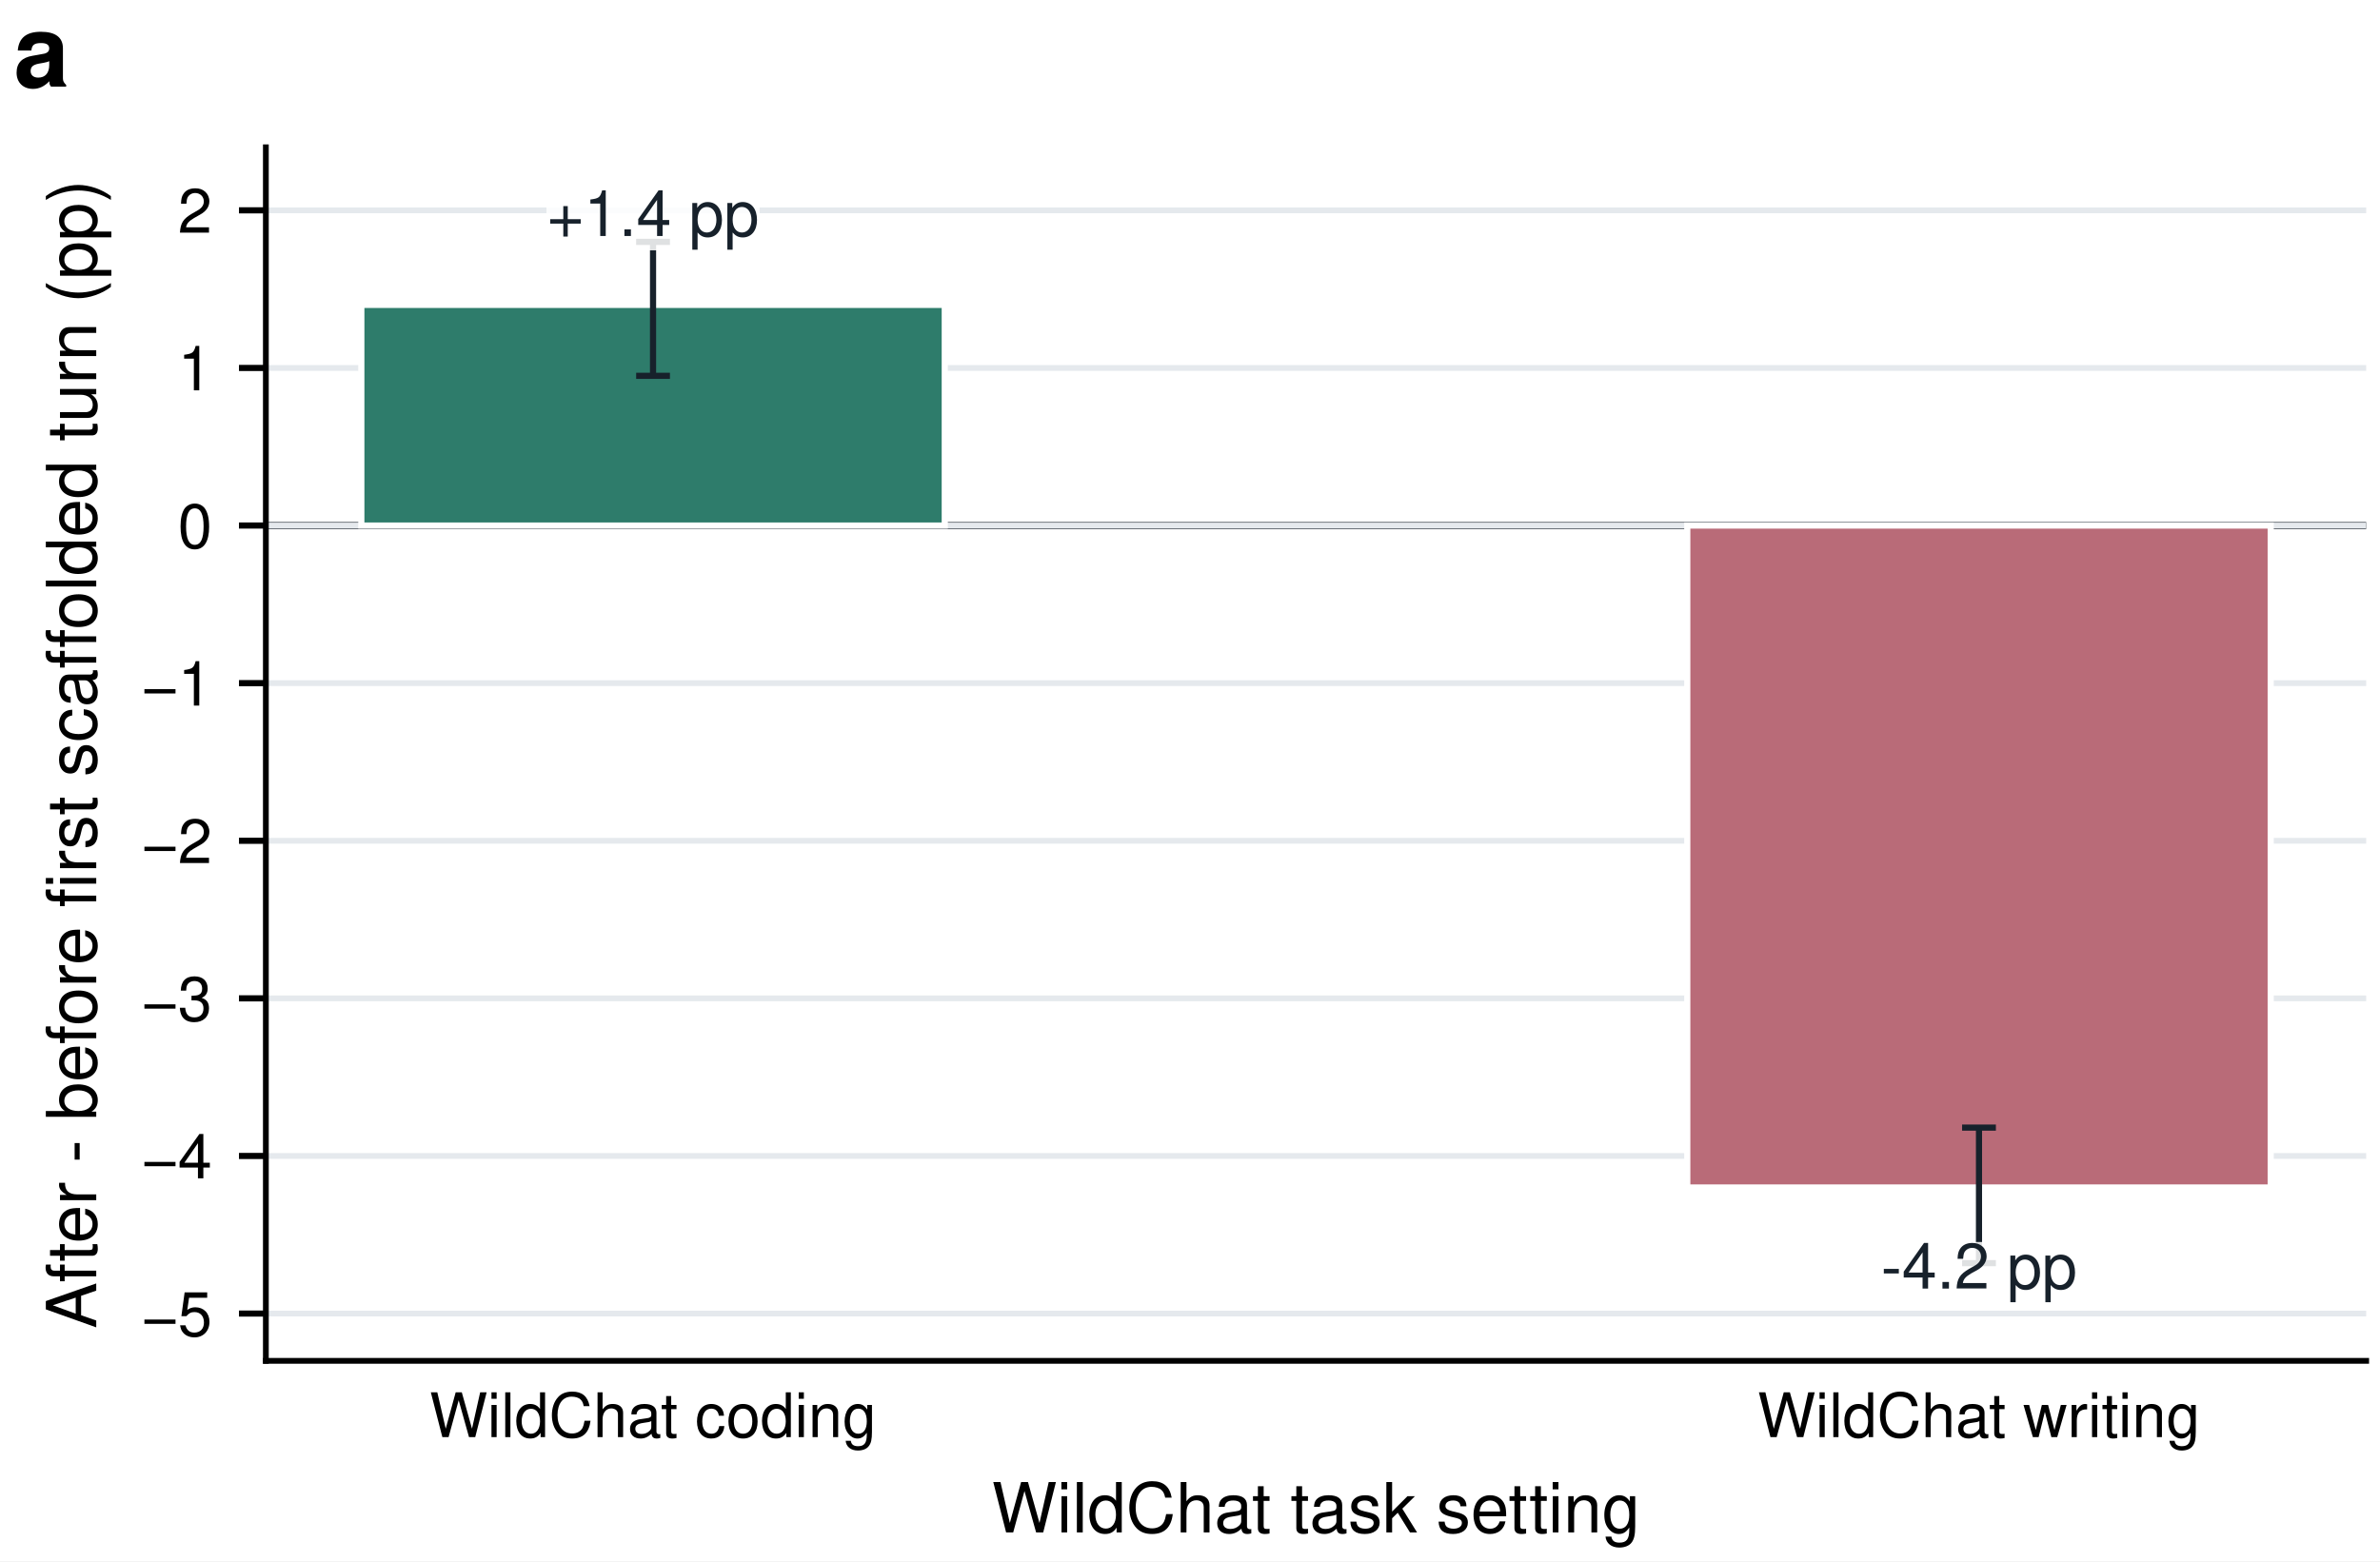
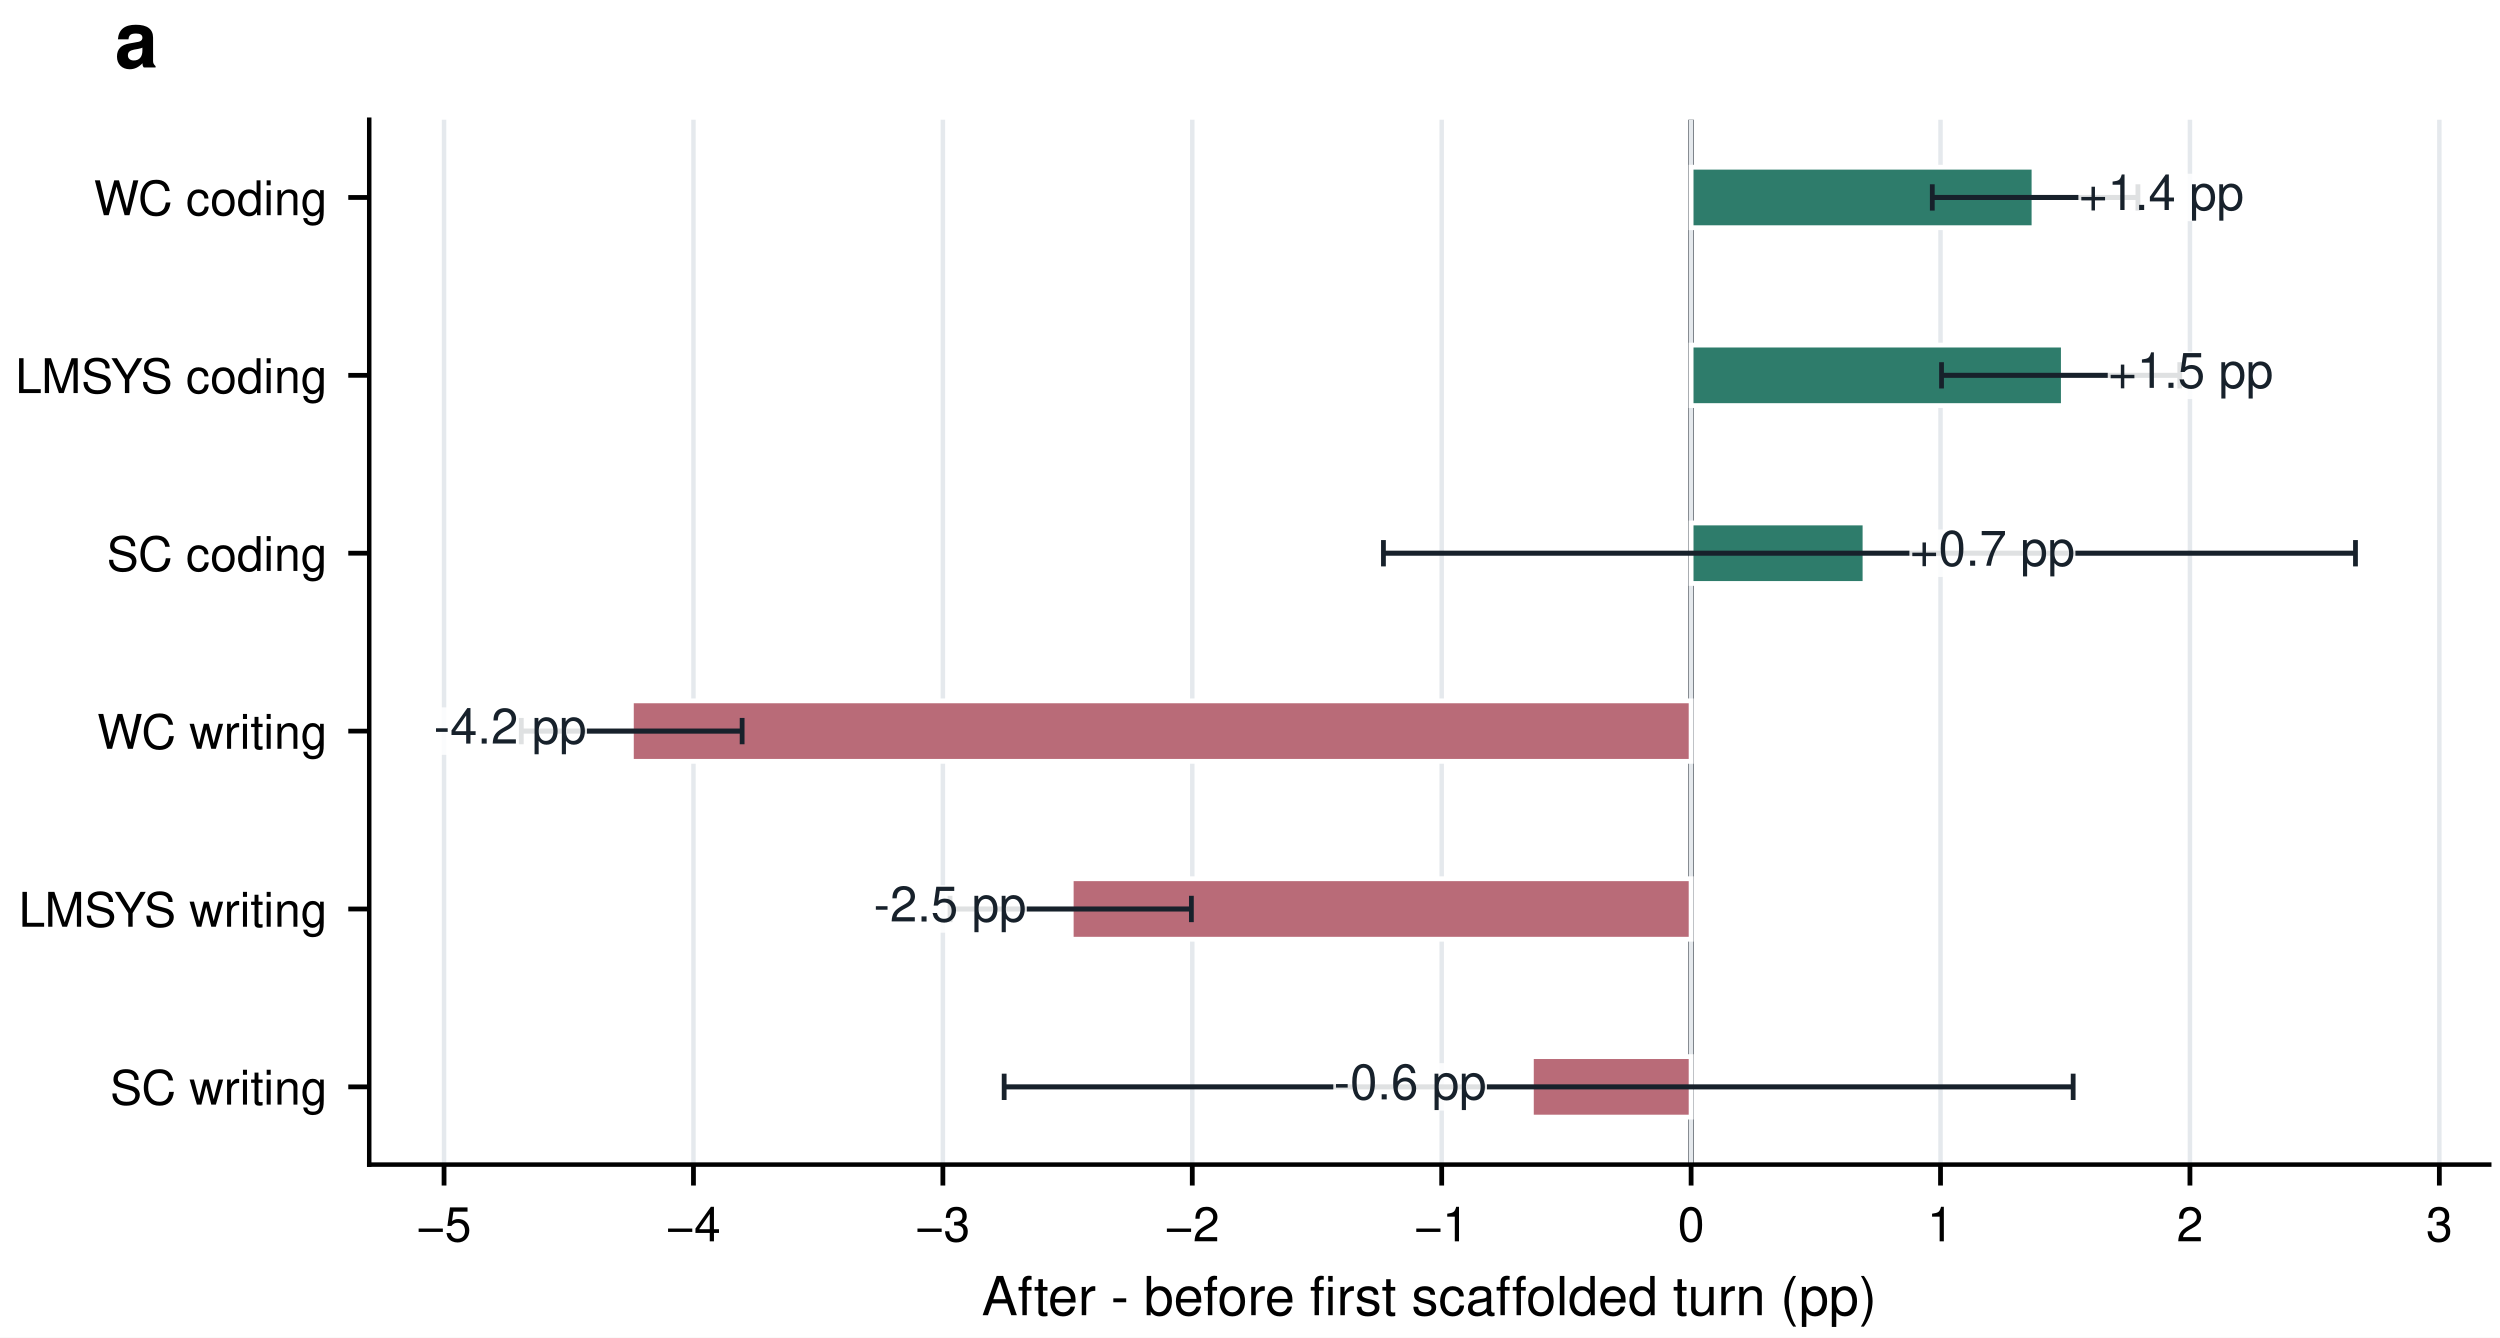
- <svg xmlns="http://www.w3.org/2000/svg" xmlns:xlink="http://www.w3.org/1999/xlink" width="309.83pt" height="203.283pt" viewBox="0 0 309.83 203.283" version="1.1">
+ <svg xmlns="http://www.w3.org/2000/svg" xmlns:xlink="http://www.w3.org/1999/xlink" width="417.84pt" height="223.572pt" viewBox="0 0 417.84 223.572" version="1.1">
  <defs>
    <style type="text/css">*{stroke-linejoin: round; stroke-linecap: butt}</style>
  </defs>
  <g id="figure_1">
    <g id="patch_1">
-       <path d="M 0 203.283 L 309.83 203.283 L 309.83 0 L 0 0 z " style="fill: #ffffff" />
+       <path d="M 0 223.572 L 417.84 223.572 L 417.84 0 L 0 0 z " style="fill: #ffffff" />
    </g>
    <g id="axes_1">
      <g id="patch_2">
-         <path d="M 34.61 177.182 L 308.03 177.182 L 308.03 19.178 L 34.61 19.178 z " style="fill: #ffffff" />
+         <path d="M 61.71 194.646 L 416.04 194.646 L 416.04 20.01 L 61.71 20.01 z " style="fill: #ffffff" />
      </g>
      <g id="line2d_1">
-         <path d="M 34.61 68.426 L 308.03 68.426 " clip-path="url(#p19266c0c25)" style="fill: none; stroke: #17212b; stroke-width: 0.9; stroke-linecap: square" />
+         <path d="M 282.645 194.646 L 282.645 20.01 " clip-path="url(#pc650667930)" style="fill: none; stroke: #17212b; stroke-width: 0.9; stroke-linecap: square" />
      </g>
      <g id="matplotlib.axis_1">
        <g id="xtick_1">
-           <g id="line2d_2" />
+           <g id="line2d_2">
+             <path d="M 74.216 194.646 L 74.216 20.01 " clip-path="url(#pc650667930)" style="fill: none; stroke: #e5e9ed; stroke-width: 0.75; stroke-linecap: square" />
+           </g>
+           <g id="line2d_3">
+             <defs>
+               <path id="m1765ef6d72" d="M 0 0 L 0 3.5 " style="stroke: #000000; stroke-width: 0.8" />
+             </defs>
+             <g>
+               <use xlink:href="#m1765ef6d72" x="74.216" y="194.646" style="stroke: #000000; stroke-width: 0.8" />
+             </g>
+           </g>
          <g id="text_1">
-             <text style="font-size: 8px; font-family: 'Nimbus Sans'; text-anchor: middle" x="85.014" y="187.11" transform="rotate(-0 85.01358 187.1095)">WildChat coding</text>
+             <text style="font-size: 8px; font-family: 'Nimbus Sans'; text-anchor: middle" x="74.216" y="207.478" transform="rotate(-0 74.21577 207.4781)">−5</text>
          </g>
        </g>
        <g id="xtick_2">
-           <g id="line2d_3" />
+           <g id="line2d_4">
+             <path d="M 115.902 194.646 L 115.902 20.01 " clip-path="url(#pc650667930)" style="fill: none; stroke: #e5e9ed; stroke-width: 0.75; stroke-linecap: square" />
+           </g>
+           <g id="line2d_5">
+             <g>
+               <use xlink:href="#m1765ef6d72" x="115.902" y="194.646" style="stroke: #000000; stroke-width: 0.8" />
+             </g>
+           </g>
          <g id="text_2">
-             <text style="font-size: 8px; font-family: 'Nimbus Sans'; text-anchor: middle" x="257.627" y="187.11" transform="rotate(-0 257.6272 187.1095)">WildChat writing</text>
-           </g>
-         </g>
-         <g id="text_3">
-           <text style="font-size: 9px; font-family: 'Nimbus Sans'; text-anchor: middle" x="171.32" y="199.522" transform="rotate(-0 171.3204 199.5217)">WildChat task setting</text>
+             <text style="font-size: 8px; font-family: 'Nimbus Sans'; text-anchor: middle" x="115.902" y="207.478" transform="rotate(-0 115.9016 207.4781)">−4</text>
+           </g>
+         </g>
+         <g id="xtick_3">
+           <g id="line2d_6">
+             <path d="M 157.588 194.646 L 157.588 20.01 " clip-path="url(#pc650667930)" style="fill: none; stroke: #e5e9ed; stroke-width: 0.75; stroke-linecap: square" />
+           </g>
+           <g id="line2d_7">
+             <g>
+               <use xlink:href="#m1765ef6d72" x="157.588" y="194.646" style="stroke: #000000; stroke-width: 0.8" />
+             </g>
+           </g>
+           <g id="text_3">
+             <text style="font-size: 8px; font-family: 'Nimbus Sans'; text-anchor: middle" x="157.588" y="207.478" transform="rotate(-0 157.5875 207.4781)">−3</text>
+           </g>
+         </g>
+         <g id="xtick_4">
+           <g id="line2d_8">
+             <path d="M 199.273 194.646 L 199.273 20.01 " clip-path="url(#pc650667930)" style="fill: none; stroke: #e5e9ed; stroke-width: 0.75; stroke-linecap: square" />
+           </g>
+           <g id="line2d_9">
+             <g>
+               <use xlink:href="#m1765ef6d72" x="199.273" y="194.646" style="stroke: #000000; stroke-width: 0.8" />
+             </g>
+           </g>
+           <g id="text_4">
+             <text style="font-size: 8px; font-family: 'Nimbus Sans'; text-anchor: middle" x="199.273" y="207.478" transform="rotate(-0 199.2734 207.4781)">−2</text>
+           </g>
+         </g>
+         <g id="xtick_5">
+           <g id="line2d_10">
+             <path d="M 240.959 194.646 L 240.959 20.01 " clip-path="url(#pc650667930)" style="fill: none; stroke: #e5e9ed; stroke-width: 0.75; stroke-linecap: square" />
+           </g>
+           <g id="line2d_11">
+             <g>
+               <use xlink:href="#m1765ef6d72" x="240.959" y="194.646" style="stroke: #000000; stroke-width: 0.8" />
+             </g>
+           </g>
+           <g id="text_5">
+             <text style="font-size: 8px; font-family: 'Nimbus Sans'; text-anchor: middle" x="240.959" y="207.478" transform="rotate(-0 240.9593 207.4781)">−1</text>
+           </g>
+         </g>
+         <g id="xtick_6">
+           <g id="line2d_12">
+             <path d="M 282.645 194.646 L 282.645 20.01 " clip-path="url(#pc650667930)" style="fill: none; stroke: #e5e9ed; stroke-width: 0.75; stroke-linecap: square" />
+           </g>
+           <g id="line2d_13">
+             <g>
+               <use xlink:href="#m1765ef6d72" x="282.645" y="194.646" style="stroke: #000000; stroke-width: 0.8" />
+             </g>
+           </g>
+           <g id="text_6">
+             <text style="font-size: 8px; font-family: 'Nimbus Sans'; text-anchor: middle" x="282.645" y="207.478" transform="rotate(-0 282.6452 207.4781)">0</text>
+           </g>
+         </g>
+         <g id="xtick_7">
+           <g id="line2d_14">
+             <path d="M 324.331 194.646 L 324.331 20.01 " clip-path="url(#pc650667930)" style="fill: none; stroke: #e5e9ed; stroke-width: 0.75; stroke-linecap: square" />
+           </g>
+           <g id="line2d_15">
+             <g>
+               <use xlink:href="#m1765ef6d72" x="324.331" y="194.646" style="stroke: #000000; stroke-width: 0.8" />
+             </g>
+           </g>
+           <g id="text_7">
+             <text style="font-size: 8px; font-family: 'Nimbus Sans'; text-anchor: middle" x="324.331" y="207.478" transform="rotate(-0 324.3311 207.4781)">1</text>
+           </g>
+         </g>
+         <g id="xtick_8">
+           <g id="line2d_16">
+             <path d="M 366.017 194.646 L 366.017 20.01 " clip-path="url(#pc650667930)" style="fill: none; stroke: #e5e9ed; stroke-width: 0.75; stroke-linecap: square" />
+           </g>
+           <g id="line2d_17">
+             <g>
+               <use xlink:href="#m1765ef6d72" x="366.017" y="194.646" style="stroke: #000000; stroke-width: 0.8" />
+             </g>
+           </g>
+           <g id="text_8">
+             <text style="font-size: 8px; font-family: 'Nimbus Sans'; text-anchor: middle" x="366.017" y="207.478" transform="rotate(-0 366.0169 207.4781)">2</text>
+           </g>
+         </g>
+         <g id="xtick_9">
+           <g id="line2d_18">
+             <path d="M 407.703 194.646 L 407.703 20.01 " clip-path="url(#pc650667930)" style="fill: none; stroke: #e5e9ed; stroke-width: 0.75; stroke-linecap: square" />
+           </g>
+           <g id="line2d_19">
+             <g>
+               <use xlink:href="#m1765ef6d72" x="407.703" y="194.646" style="stroke: #000000; stroke-width: 0.8" />
+             </g>
+           </g>
+           <g id="text_9">
+             <text style="font-size: 8px; font-family: 'Nimbus Sans'; text-anchor: middle" x="407.703" y="207.478" transform="rotate(-0 407.7028 207.4781)">3</text>
+           </g>
+         </g>
+         <g id="text_10">
+           <text style="font-size: 9px; font-family: 'Nimbus Sans'; text-anchor: middle" x="238.875" y="219.81" transform="rotate(-0 238.875 219.8101)">After - before first scaffolded turn (pp)</text>
        </g>
      </g>
      <g id="matplotlib.axis_2">
        <g id="ytick_1">
-           <g id="line2d_4">
-             <path d="M 34.61 171.026 L 308.03 171.026 " clip-path="url(#p19266c0c25)" style="fill: none; stroke: #e5e9ed; stroke-width: 0.75; stroke-linecap: square" />
-           </g>
-           <g id="line2d_5">
+           <g id="line2d_20">
            <defs>
-               <path id="m999995a0e5" d="M 0 0 L -3.5 0 " style="stroke: #000000; stroke-width: 0.8" />
+               <path id="m152ecb1155" d="M 0 0 L -3.5 0 " style="stroke: #000000; stroke-width: 0.8" />
            </defs>
            <g>
-               <use xlink:href="#m999995a0e5" x="34.61" y="171.026" style="stroke: #000000; stroke-width: 0.8" />
-             </g>
-           </g>
-           <g id="text_4">
-             <text style="font-size: 8px; font-family: 'Nimbus Sans'; text-anchor: end" x="27.61" y="173.942" transform="rotate(-0 27.6104 173.9423)">−5</text>
+               <use xlink:href="#m152ecb1155" x="61.71" y="33.002" style="stroke: #000000; stroke-width: 0.8" />
+             </g>
+           </g>
+           <g id="text_11">
+             <text style="font-size: 8px; font-family: 'Nimbus Sans'; text-anchor: end" x="54.71" y="35.966" transform="rotate(-0 54.71 35.96552)">WC coding</text>
          </g>
        </g>
        <g id="ytick_2">
-           <g id="line2d_6">
-             <path d="M 34.61 150.506 L 308.03 150.506 " clip-path="url(#p19266c0c25)" style="fill: none; stroke: #e5e9ed; stroke-width: 0.75; stroke-linecap: square" />
-           </g>
-           <g id="line2d_7">
-             <g>
-               <use xlink:href="#m999995a0e5" x="34.61" y="150.506" style="stroke: #000000; stroke-width: 0.8" />
-             </g>
-           </g>
-           <g id="text_5">
-             <text style="font-size: 8px; font-family: 'Nimbus Sans'; text-anchor: end" x="27.61" y="153.422" transform="rotate(-0 27.6104 153.4223)">−4</text>
+           <g id="line2d_21">
+             <g>
+               <use xlink:href="#m152ecb1155" x="61.71" y="62.732" style="stroke: #000000; stroke-width: 0.8" />
+             </g>
+           </g>
+           <g id="text_12">
+             <text style="font-size: 8px; font-family: 'Nimbus Sans'; text-anchor: end" x="54.71" y="65.696" transform="rotate(-0 54.71 65.69586)">LMSYS coding</text>
          </g>
        </g>
        <g id="ytick_3">
-           <g id="line2d_8">
-             <path d="M 34.61 129.986 L 308.03 129.986 " clip-path="url(#p19266c0c25)" style="fill: none; stroke: #e5e9ed; stroke-width: 0.75; stroke-linecap: square" />
-           </g>
-           <g id="line2d_9">
-             <g>
-               <use xlink:href="#m999995a0e5" x="34.61" y="129.986" style="stroke: #000000; stroke-width: 0.8" />
-             </g>
-           </g>
-           <g id="text_6">
-             <text style="font-size: 8px; font-family: 'Nimbus Sans'; text-anchor: end" x="27.61" y="132.902" transform="rotate(-0 27.6104 132.9023)">−3</text>
+           <g id="line2d_22">
+             <g>
+               <use xlink:href="#m152ecb1155" x="61.71" y="92.462" style="stroke: #000000; stroke-width: 0.8" />
+             </g>
+           </g>
+           <g id="text_13">
+             <text style="font-size: 8px; font-family: 'Nimbus Sans'; text-anchor: end" x="54.71" y="95.426" transform="rotate(-0 54.71 95.42619)">SC coding</text>
          </g>
        </g>
        <g id="ytick_4">
-           <g id="line2d_10">
-             <path d="M 34.61 109.466 L 308.03 109.466 " clip-path="url(#p19266c0c25)" style="fill: none; stroke: #e5e9ed; stroke-width: 0.75; stroke-linecap: square" />
-           </g>
-           <g id="line2d_11">
-             <g>
-               <use xlink:href="#m999995a0e5" x="34.61" y="109.466" style="stroke: #000000; stroke-width: 0.8" />
-             </g>
-           </g>
-           <g id="text_7">
-             <text style="font-size: 8px; font-family: 'Nimbus Sans'; text-anchor: end" x="27.61" y="112.382" transform="rotate(-0 27.6104 112.3823)">−2</text>
+           <g id="line2d_23">
+             <g>
+               <use xlink:href="#m152ecb1155" x="61.71" y="122.193" style="stroke: #000000; stroke-width: 0.8" />
+             </g>
+           </g>
+           <g id="text_14">
+             <text style="font-size: 8px; font-family: 'Nimbus Sans'; text-anchor: end" x="54.71" y="125.157" transform="rotate(-0 54.71 125.1565)">WC writing</text>
          </g>
        </g>
        <g id="ytick_5">
-           <g id="line2d_12">
-             <path d="M 34.61 88.946 L 308.03 88.946 " clip-path="url(#p19266c0c25)" style="fill: none; stroke: #e5e9ed; stroke-width: 0.75; stroke-linecap: square" />
-           </g>
-           <g id="line2d_13">
-             <g>
-               <use xlink:href="#m999995a0e5" x="34.61" y="88.946" style="stroke: #000000; stroke-width: 0.8" />
-             </g>
-           </g>
-           <g id="text_8">
-             <text style="font-size: 8px; font-family: 'Nimbus Sans'; text-anchor: end" x="27.61" y="91.862" transform="rotate(-0 27.6104 91.86226)">−1</text>
+           <g id="line2d_24">
+             <g>
+               <use xlink:href="#m152ecb1155" x="61.71" y="151.923" style="stroke: #000000; stroke-width: 0.8" />
+             </g>
+           </g>
+           <g id="text_15">
+             <text style="font-size: 8px; font-family: 'Nimbus Sans'; text-anchor: end" x="54.71" y="154.887" transform="rotate(-0 54.71 154.8869)">LMSYS writing</text>
          </g>
        </g>
        <g id="ytick_6">
-           <g id="line2d_14">
-             <path d="M 34.61 68.426 L 308.03 68.426 " clip-path="url(#p19266c0c25)" style="fill: none; stroke: #e5e9ed; stroke-width: 0.75; stroke-linecap: square" />
-           </g>
-           <g id="line2d_15">
-             <g>
-               <use xlink:href="#m999995a0e5" x="34.61" y="68.426" style="stroke: #000000; stroke-width: 0.8" />
-             </g>
-           </g>
-           <g id="text_9">
-             <text style="font-size: 8px; font-family: 'Nimbus Sans'; text-anchor: end" x="27.61" y="71.342" transform="rotate(-0 27.6104 71.34226)">0</text>
-           </g>
-         </g>
-         <g id="ytick_7">
-           <g id="line2d_16">
-             <path d="M 34.61 47.906 L 308.03 47.906 " clip-path="url(#p19266c0c25)" style="fill: none; stroke: #e5e9ed; stroke-width: 0.75; stroke-linecap: square" />
-           </g>
-           <g id="line2d_17">
-             <g>
-               <use xlink:href="#m999995a0e5" x="34.61" y="47.906" style="stroke: #000000; stroke-width: 0.8" />
-             </g>
-           </g>
-           <g id="text_10">
-             <text style="font-size: 8px; font-family: 'Nimbus Sans'; text-anchor: end" x="27.61" y="50.822" transform="rotate(-0 27.6104 50.82226)">1</text>
-           </g>
-         </g>
-         <g id="ytick_8">
-           <g id="line2d_18">
-             <path d="M 34.61 27.386 L 308.03 27.386 " clip-path="url(#p19266c0c25)" style="fill: none; stroke: #e5e9ed; stroke-width: 0.75; stroke-linecap: square" />
-           </g>
-           <g id="line2d_19">
-             <g>
-               <use xlink:href="#m999995a0e5" x="34.61" y="27.386" style="stroke: #000000; stroke-width: 0.8" />
-             </g>
-           </g>
-           <g id="text_11">
-             <text style="font-size: 8px; font-family: 'Nimbus Sans'; text-anchor: end" x="27.61" y="30.302" transform="rotate(-0 27.6104 30.30226)">2</text>
-           </g>
-         </g>
-         <g id="text_12">
-           <text style="font-size: 9px; font-family: 'Nimbus Sans'; text-anchor: middle" x="12.529" y="98.18" transform="rotate(-90 12.52868 98.18001)">After - before first scaffolded turn (pp)</text>
+           <g id="line2d_25">
+             <g>
+               <use xlink:href="#m152ecb1155" x="61.71" y="181.653" style="stroke: #000000; stroke-width: 0.8" />
+             </g>
+           </g>
+           <g id="text_16">
+             <text style="font-size: 8px; font-family: 'Nimbus Sans'; text-anchor: end" x="54.71" y="184.617" transform="rotate(-0 54.71 184.6172)">SC writing</text>
+           </g>
        </g>
      </g>
      <g id="patch_3">
-         <path d="M 47.039 68.426 L 122.989 68.426 L 122.989 39.698 L 47.039 39.698 z " clip-path="url(#p19266c0c25)" style="fill: #2e7c6b; stroke: #ffffff; stroke-width: 0.8; stroke-linejoin: miter" />
+         <path d="M 282.645 27.948 L 339.953 27.948 L 339.953 38.056 L 282.645 38.056 z " clip-path="url(#pc650667930)" style="fill: #2e7c6b; stroke: #ffffff; stroke-width: 0.8; stroke-linejoin: miter" />
      </g>
      <g id="patch_4">
-         <path d="M 219.652 68.426 L 295.602 68.426 L 295.602 154.61 L 219.652 154.61 z " clip-path="url(#p19266c0c25)" style="fill: #b96b78; stroke: #ffffff; stroke-width: 0.8; stroke-linejoin: miter" />
+         <path d="M 282.645 57.678 L 344.857 57.678 L 344.857 67.786 L 282.645 67.786 z " clip-path="url(#pc650667930)" style="fill: #2e7c6b; stroke: #ffffff; stroke-width: 0.8; stroke-linejoin: miter" />
      </g>
      <g id="patch_5">
-         <path d="M 34.61 177.182 L 34.61 19.178 " style="fill: none; stroke: #000000; stroke-width: 0.75; stroke-linejoin: miter; stroke-linecap: square" />
+         <path d="M 282.645 87.408 L 311.708 87.408 L 311.708 97.517 L 282.645 97.517 z " clip-path="url(#pc650667930)" style="fill: #2e7c6b; stroke: #ffffff; stroke-width: 0.8; stroke-linejoin: miter" />
      </g>
      <g id="patch_6">
-         <path d="M 34.61 177.182 L 308.03 177.182 " style="fill: none; stroke: #000000; stroke-width: 0.75; stroke-linejoin: miter; stroke-linecap: square" />
-       </g>
-       <g id="text_13">
-         <text style="font-weight: 700; font-size: 13px; font-family: 'Nimbus Sans'; text-anchor: start" x="1.8" y="11.278" transform="rotate(-0 1.8 11.27781)">a</text>
+         <path d="M 282.645 117.139 L 105.526 117.139 L 105.526 127.247 L 282.645 127.247 z " clip-path="url(#pc650667930)" style="fill: #b96b78; stroke: #ffffff; stroke-width: 0.8; stroke-linejoin: miter" />
+       </g>
+       <g id="patch_7">
+         <path d="M 282.645 146.869 L 179.041 146.869 L 179.041 156.977 L 282.645 156.977 z " clip-path="url(#pc650667930)" style="fill: #b96b78; stroke: #ffffff; stroke-width: 0.8; stroke-linejoin: miter" />
+       </g>
+       <g id="patch_8">
+         <path d="M 282.645 176.599 L 255.949 176.599 L 255.949 186.708 L 282.645 186.708 z " clip-path="url(#pc650667930)" style="fill: #b96b78; stroke: #ffffff; stroke-width: 0.8; stroke-linejoin: miter" />
+       </g>
+       <g id="patch_9">
+         <path d="M 61.71 194.646 L 61.71 20.01 " style="fill: none; stroke: #000000; stroke-width: 0.75; stroke-linejoin: miter; stroke-linecap: square" />
+       </g>
+       <g id="patch_10">
+         <path d="M 61.71 194.646 L 416.04 194.646 " style="fill: none; stroke: #000000; stroke-width: 0.75; stroke-linejoin: miter; stroke-linecap: square" />
+       </g>
+       <g id="text_17">
+         <text style="font-weight: 700; font-size: 13px; font-family: 'Nimbus Sans'; text-anchor: start" x="19.19" y="11.278" transform="rotate(-0 19.1904 11.27781)">a</text>
      </g>
      <g id="LineCollection_1">
-         <path d="M 85.014 48.932 L 85.014 31.49 " clip-path="url(#p19266c0c25)" style="fill: none; stroke: #17212b; stroke-width: 0.8" />
-         <path d="M 257.627 164.46 L 257.627 146.812 " clip-path="url(#p19266c0c25)" style="fill: none; stroke: #17212b; stroke-width: 0.8" />
-       </g>
-       <g id="line2d_20">
+         <path d="M 322.957 33.002 L 357.323 33.002 " clip-path="url(#pc650667930)" style="fill: none; stroke: #17212b; stroke-width: 0.85" />
+         <path d="M 324.5 62.732 L 364.318 62.732 " clip-path="url(#pc650667930)" style="fill: none; stroke: #17212b; stroke-width: 0.85" />
+         <path d="M 231.223 92.462 L 393.685 92.462 " clip-path="url(#pc650667930)" style="fill: none; stroke: #17212b; stroke-width: 0.85" />
+         <path d="M 87.129 122.193 L 124.037 122.193 " clip-path="url(#pc650667930)" style="fill: none; stroke: #17212b; stroke-width: 0.85" />
+         <path d="M 158.787 151.923 L 199.123 151.923 " clip-path="url(#pc650667930)" style="fill: none; stroke: #17212b; stroke-width: 0.85" />
+         <path d="M 167.832 181.653 L 346.5 181.653 " clip-path="url(#pc650667930)" style="fill: none; stroke: #17212b; stroke-width: 0.85" />
+       </g>
+       <g id="line2d_26">
        <defs>
-           <path id="m0560569f7d" d="M 2.2 0 L -2.2 -0 " style="stroke: #17212b; stroke-width: 0.8" />
+           <path id="m8a86bad300" d="M 0 2.2 L 0 -2.2 " style="stroke: #17212b; stroke-width: 0.8" />
        </defs>
-         <g clip-path="url(#p19266c0c25)">
-           <use xlink:href="#m0560569f7d" x="85.014" y="48.932" style="fill: #17212b; stroke: #17212b; stroke-width: 0.8" />
-           <use xlink:href="#m0560569f7d" x="257.627" y="164.46" style="fill: #17212b; stroke: #17212b; stroke-width: 0.8" />
-         </g>
-       </g>
-       <g id="line2d_21">
-         <g clip-path="url(#p19266c0c25)">
-           <use xlink:href="#m0560569f7d" x="85.014" y="31.49" style="fill: #17212b; stroke: #17212b; stroke-width: 0.8" />
-           <use xlink:href="#m0560569f7d" x="257.627" y="146.812" style="fill: #17212b; stroke: #17212b; stroke-width: 0.8" />
-         </g>
-       </g>
-       <g id="text_14">
-         <g id="patch_7">
-           <path d="M 71.14 32.598 L 98.887 32.598 L 98.887 24.668 L 71.14 24.668 z " style="fill: #ffffff; opacity: 0.86" />
-         </g>
-         <text style="font-size: 8.2px; font-family: 'Nimbus Sans'; text-anchor: middle; fill: #17212b" x="85.014" y="30.729" transform="rotate(-0 85.01358 30.72867)">+1.4 pp</text>
-       </g>
-       <g id="text_15">
-         <g id="patch_8">
-           <path d="M 244.783 169.64 L 270.471 169.64 L 270.471 161.71 L 244.783 161.71 z " style="fill: #ffffff; opacity: 0.86" />
-         </g>
-         <text style="font-size: 8.2px; font-family: 'Nimbus Sans'; text-anchor: middle; fill: #17212b" x="257.627" y="167.77" transform="rotate(-0 257.6272 167.7703)">-4.2 pp</text>
+         <g clip-path="url(#pc650667930)">
+           <use xlink:href="#m8a86bad300" x="322.957" y="33.002" style="fill: #17212b; stroke: #17212b; stroke-width: 0.8" />
+           <use xlink:href="#m8a86bad300" x="324.5" y="62.732" style="fill: #17212b; stroke: #17212b; stroke-width: 0.8" />
+           <use xlink:href="#m8a86bad300" x="231.223" y="92.462" style="fill: #17212b; stroke: #17212b; stroke-width: 0.8" />
+           <use xlink:href="#m8a86bad300" x="87.129" y="122.193" style="fill: #17212b; stroke: #17212b; stroke-width: 0.8" />
+           <use xlink:href="#m8a86bad300" x="158.787" y="151.923" style="fill: #17212b; stroke: #17212b; stroke-width: 0.8" />
+           <use xlink:href="#m8a86bad300" x="167.832" y="181.653" style="fill: #17212b; stroke: #17212b; stroke-width: 0.8" />
+         </g>
+       </g>
+       <g id="line2d_27">
+         <g clip-path="url(#pc650667930)">
+           <use xlink:href="#m8a86bad300" x="357.323" y="33.002" style="fill: #17212b; stroke: #17212b; stroke-width: 0.8" />
+           <use xlink:href="#m8a86bad300" x="364.318" y="62.732" style="fill: #17212b; stroke: #17212b; stroke-width: 0.8" />
+           <use xlink:href="#m8a86bad300" x="393.685" y="92.462" style="fill: #17212b; stroke: #17212b; stroke-width: 0.8" />
+           <use xlink:href="#m8a86bad300" x="124.037" y="122.193" style="fill: #17212b; stroke: #17212b; stroke-width: 0.8" />
+           <use xlink:href="#m8a86bad300" x="199.123" y="151.923" style="fill: #17212b; stroke: #17212b; stroke-width: 0.8" />
+           <use xlink:href="#m8a86bad300" x="346.5" y="181.653" style="fill: #17212b; stroke: #17212b; stroke-width: 0.8" />
+         </g>
+       </g>
+       <g id="text_18">
+         <g id="patch_11">
+           <path d="M 347.374 36.967 L 375.121 36.967 L 375.121 29.037 L 347.374 29.037 z " style="fill: #ffffff; opacity: 0.86" />
+         </g>
+         <text style="font-size: 8.2px; font-family: 'Nimbus Sans'; text-anchor: start; fill: #17212b" x="347.456" y="35.097" transform="rotate(-0 347.4562 35.09725)">+1.4 pp</text>
+       </g>
+       <g id="text_19">
+         <g id="patch_12">
+           <path d="M 352.278 66.697 L 380.025 66.697 L 380.025 58.767 L 352.278 58.767 z " style="fill: #ffffff; opacity: 0.86" />
+         </g>
+         <text style="font-size: 8.2px; font-family: 'Nimbus Sans'; text-anchor: start; fill: #17212b" x="352.36" y="64.828" transform="rotate(-0 352.3603 64.82759)">+1.5 pp</text>
+       </g>
+       <g id="text_20">
+         <g id="patch_13">
+           <path d="M 319.13 96.427 L 346.877 96.427 L 346.877 88.498 L 319.13 88.498 z " style="fill: #ffffff; opacity: 0.86" />
+         </g>
+         <text style="font-size: 8.2px; font-family: 'Nimbus Sans'; text-anchor: start; fill: #17212b" x="319.212" y="94.558" transform="rotate(-0 319.2118 94.55793)">+0.7 pp</text>
+       </g>
+       <g id="text_21">
+         <g id="patch_14">
+           <path d="M 72.417 126.158 L 98.105 126.158 L 98.105 118.228 L 72.417 118.228 z " style="fill: #ffffff; opacity: 0.86" />
+         </g>
+         <text style="font-size: 8.2px; font-family: 'Nimbus Sans'; text-anchor: end; fill: #17212b" x="98.023" y="124.288" transform="rotate(-0 98.02303 124.2883)">-4.2 pp</text>
+       </g>
+       <g id="text_22">
+         <g id="patch_15">
+           <path d="M 145.932 155.888 L 171.62 155.888 L 171.62 147.958 L 145.932 147.958 z " style="fill: #ffffff; opacity: 0.86" />
+         </g>
+         <text style="font-size: 8.2px; font-family: 'Nimbus Sans'; text-anchor: end; fill: #17212b" x="171.538" y="154.019" transform="rotate(-0 171.5378 154.0186)">-2.5 pp</text>
+       </g>
+       <g id="text_23">
+         <g id="patch_16">
+           <path d="M 222.84 185.618 L 248.528 185.618 L 248.528 177.689 L 222.84 177.689 z " style="fill: #ffffff; opacity: 0.86" />
+         </g>
+         <text style="font-size: 8.2px; font-family: 'Nimbus Sans'; text-anchor: end; fill: #17212b" x="248.446" y="183.749" transform="rotate(-0 248.4459 183.7489)">-0.6 pp</text>
      </g>
    </g>
  </g>
  <defs>
-     <clipPath id="p19266c0c25">
-       <rect x="34.61" y="19.178" width="273.42" height="158.004" />
+     <clipPath id="pc650667930">
+       <rect x="61.71" y="20.01" width="354.33" height="174.636" />
    </clipPath>
  </defs>
</svg>
